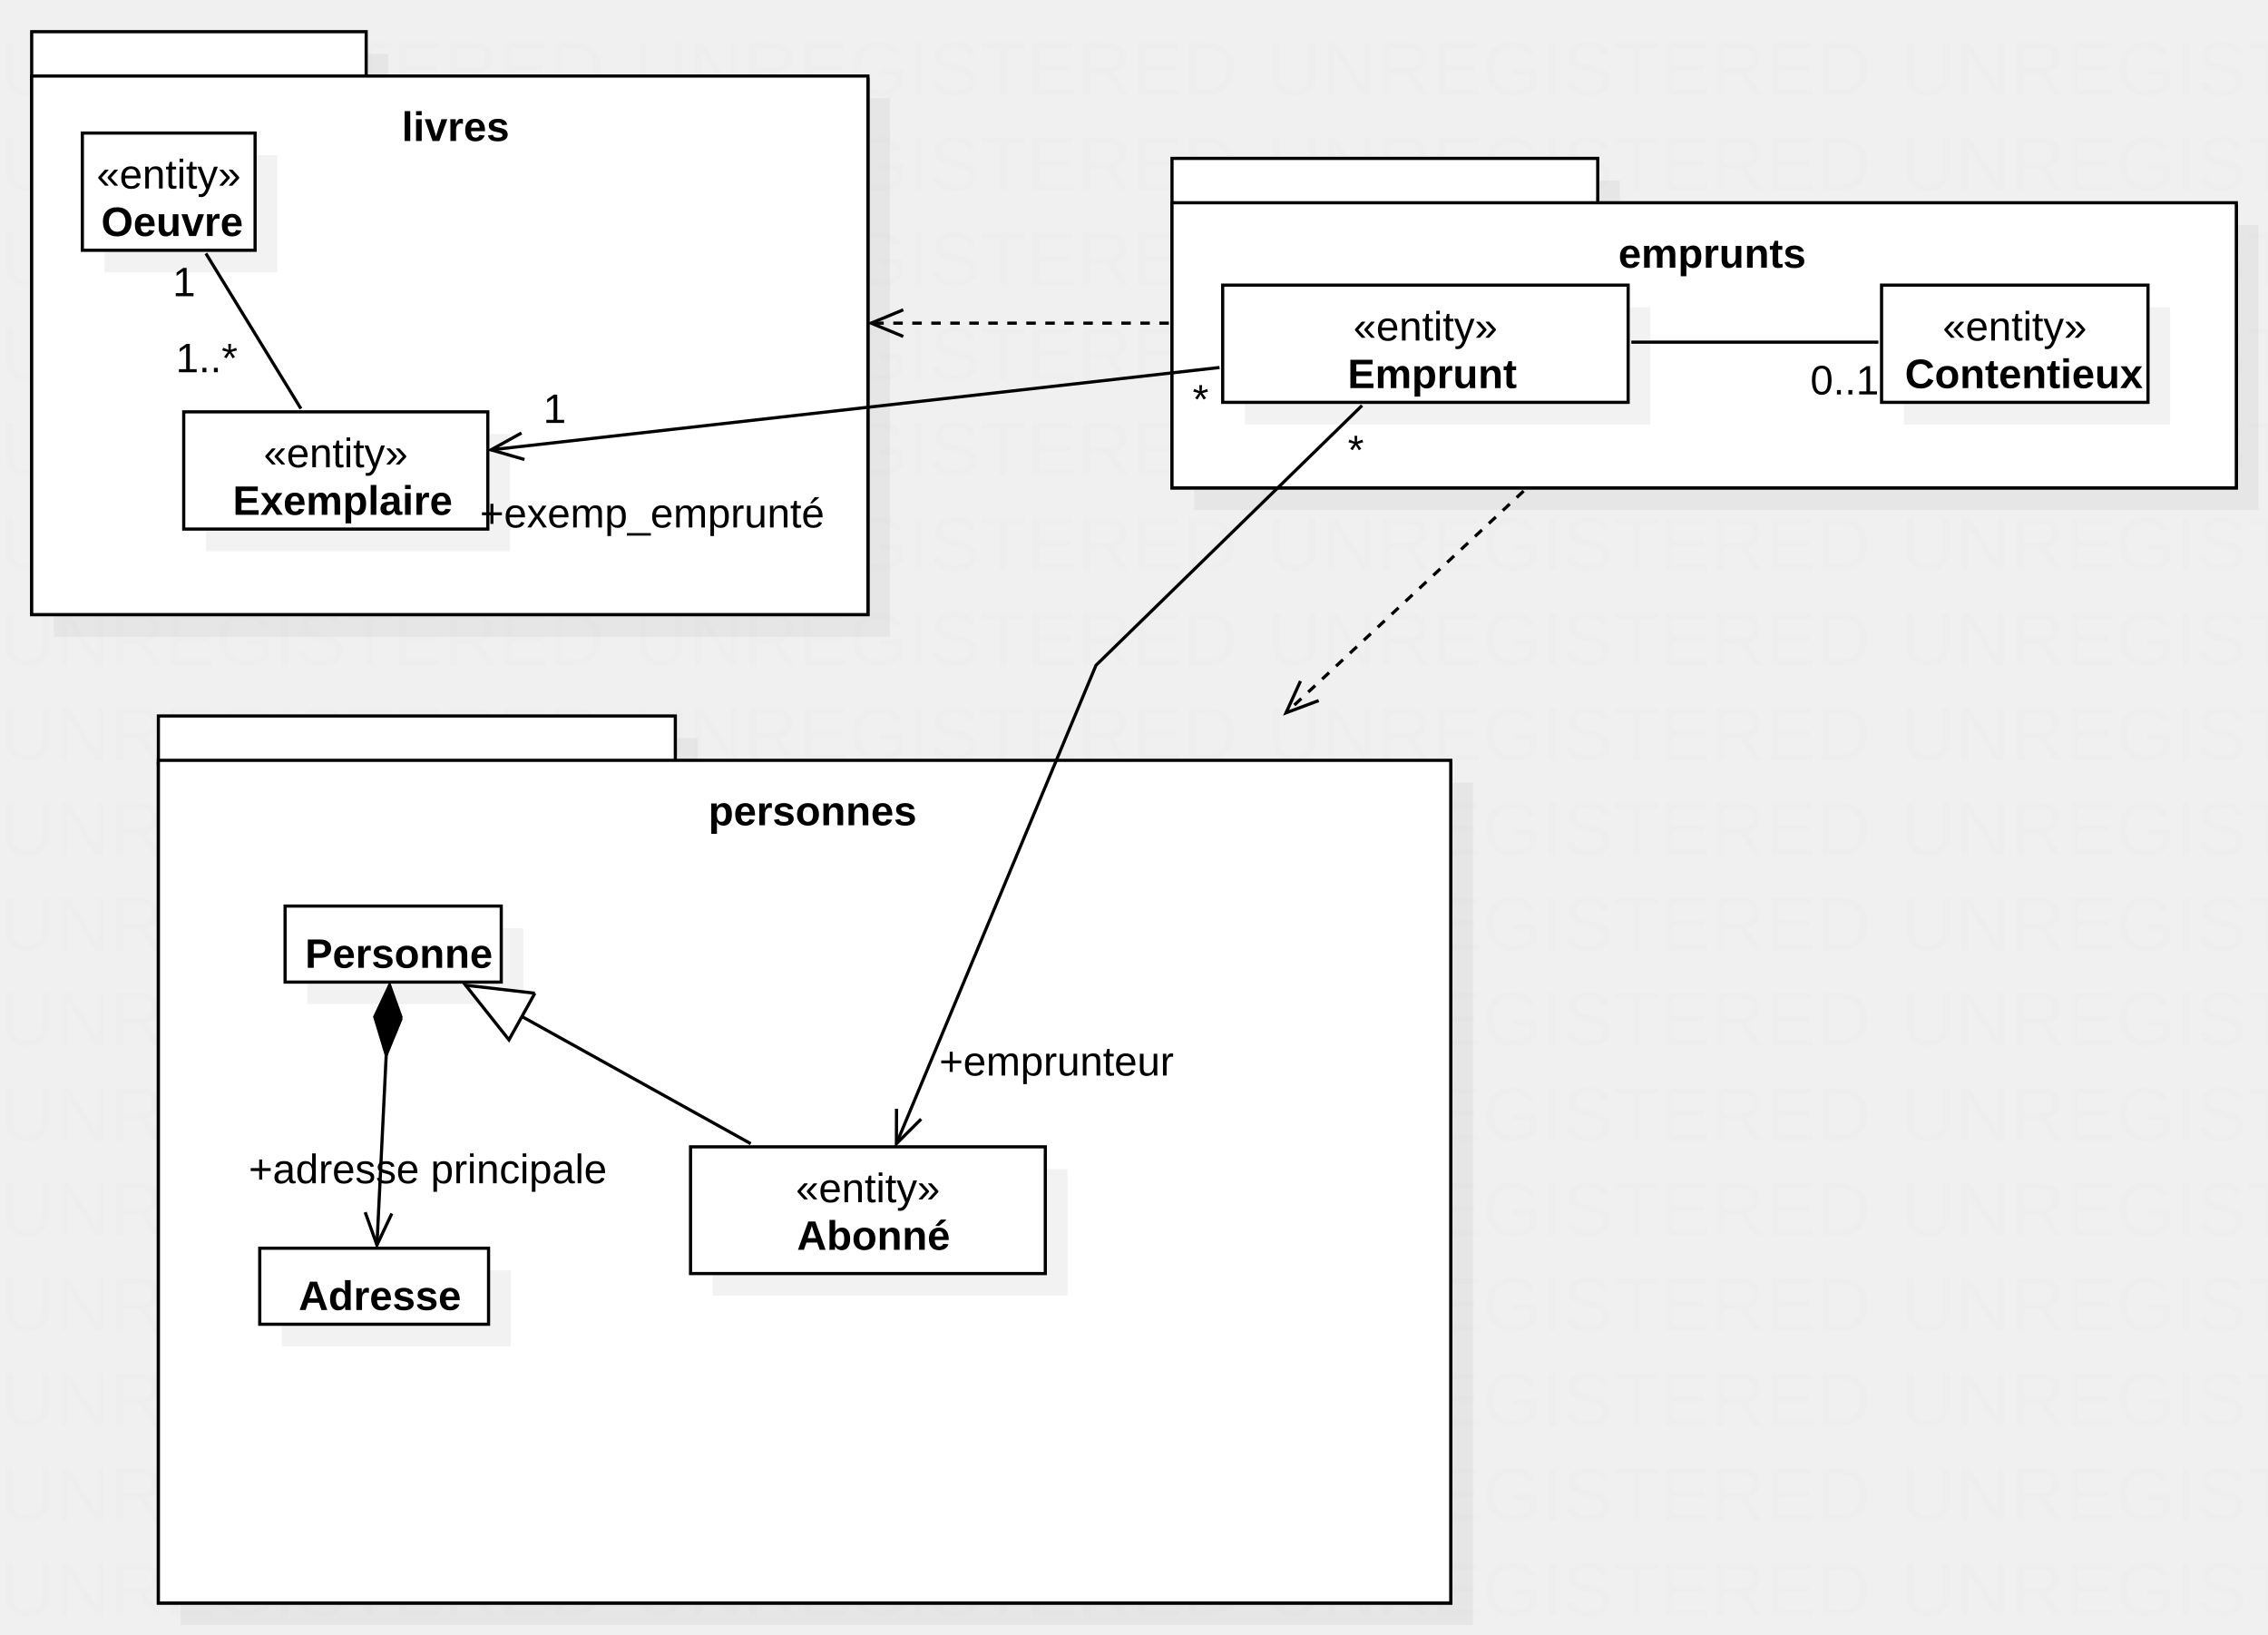
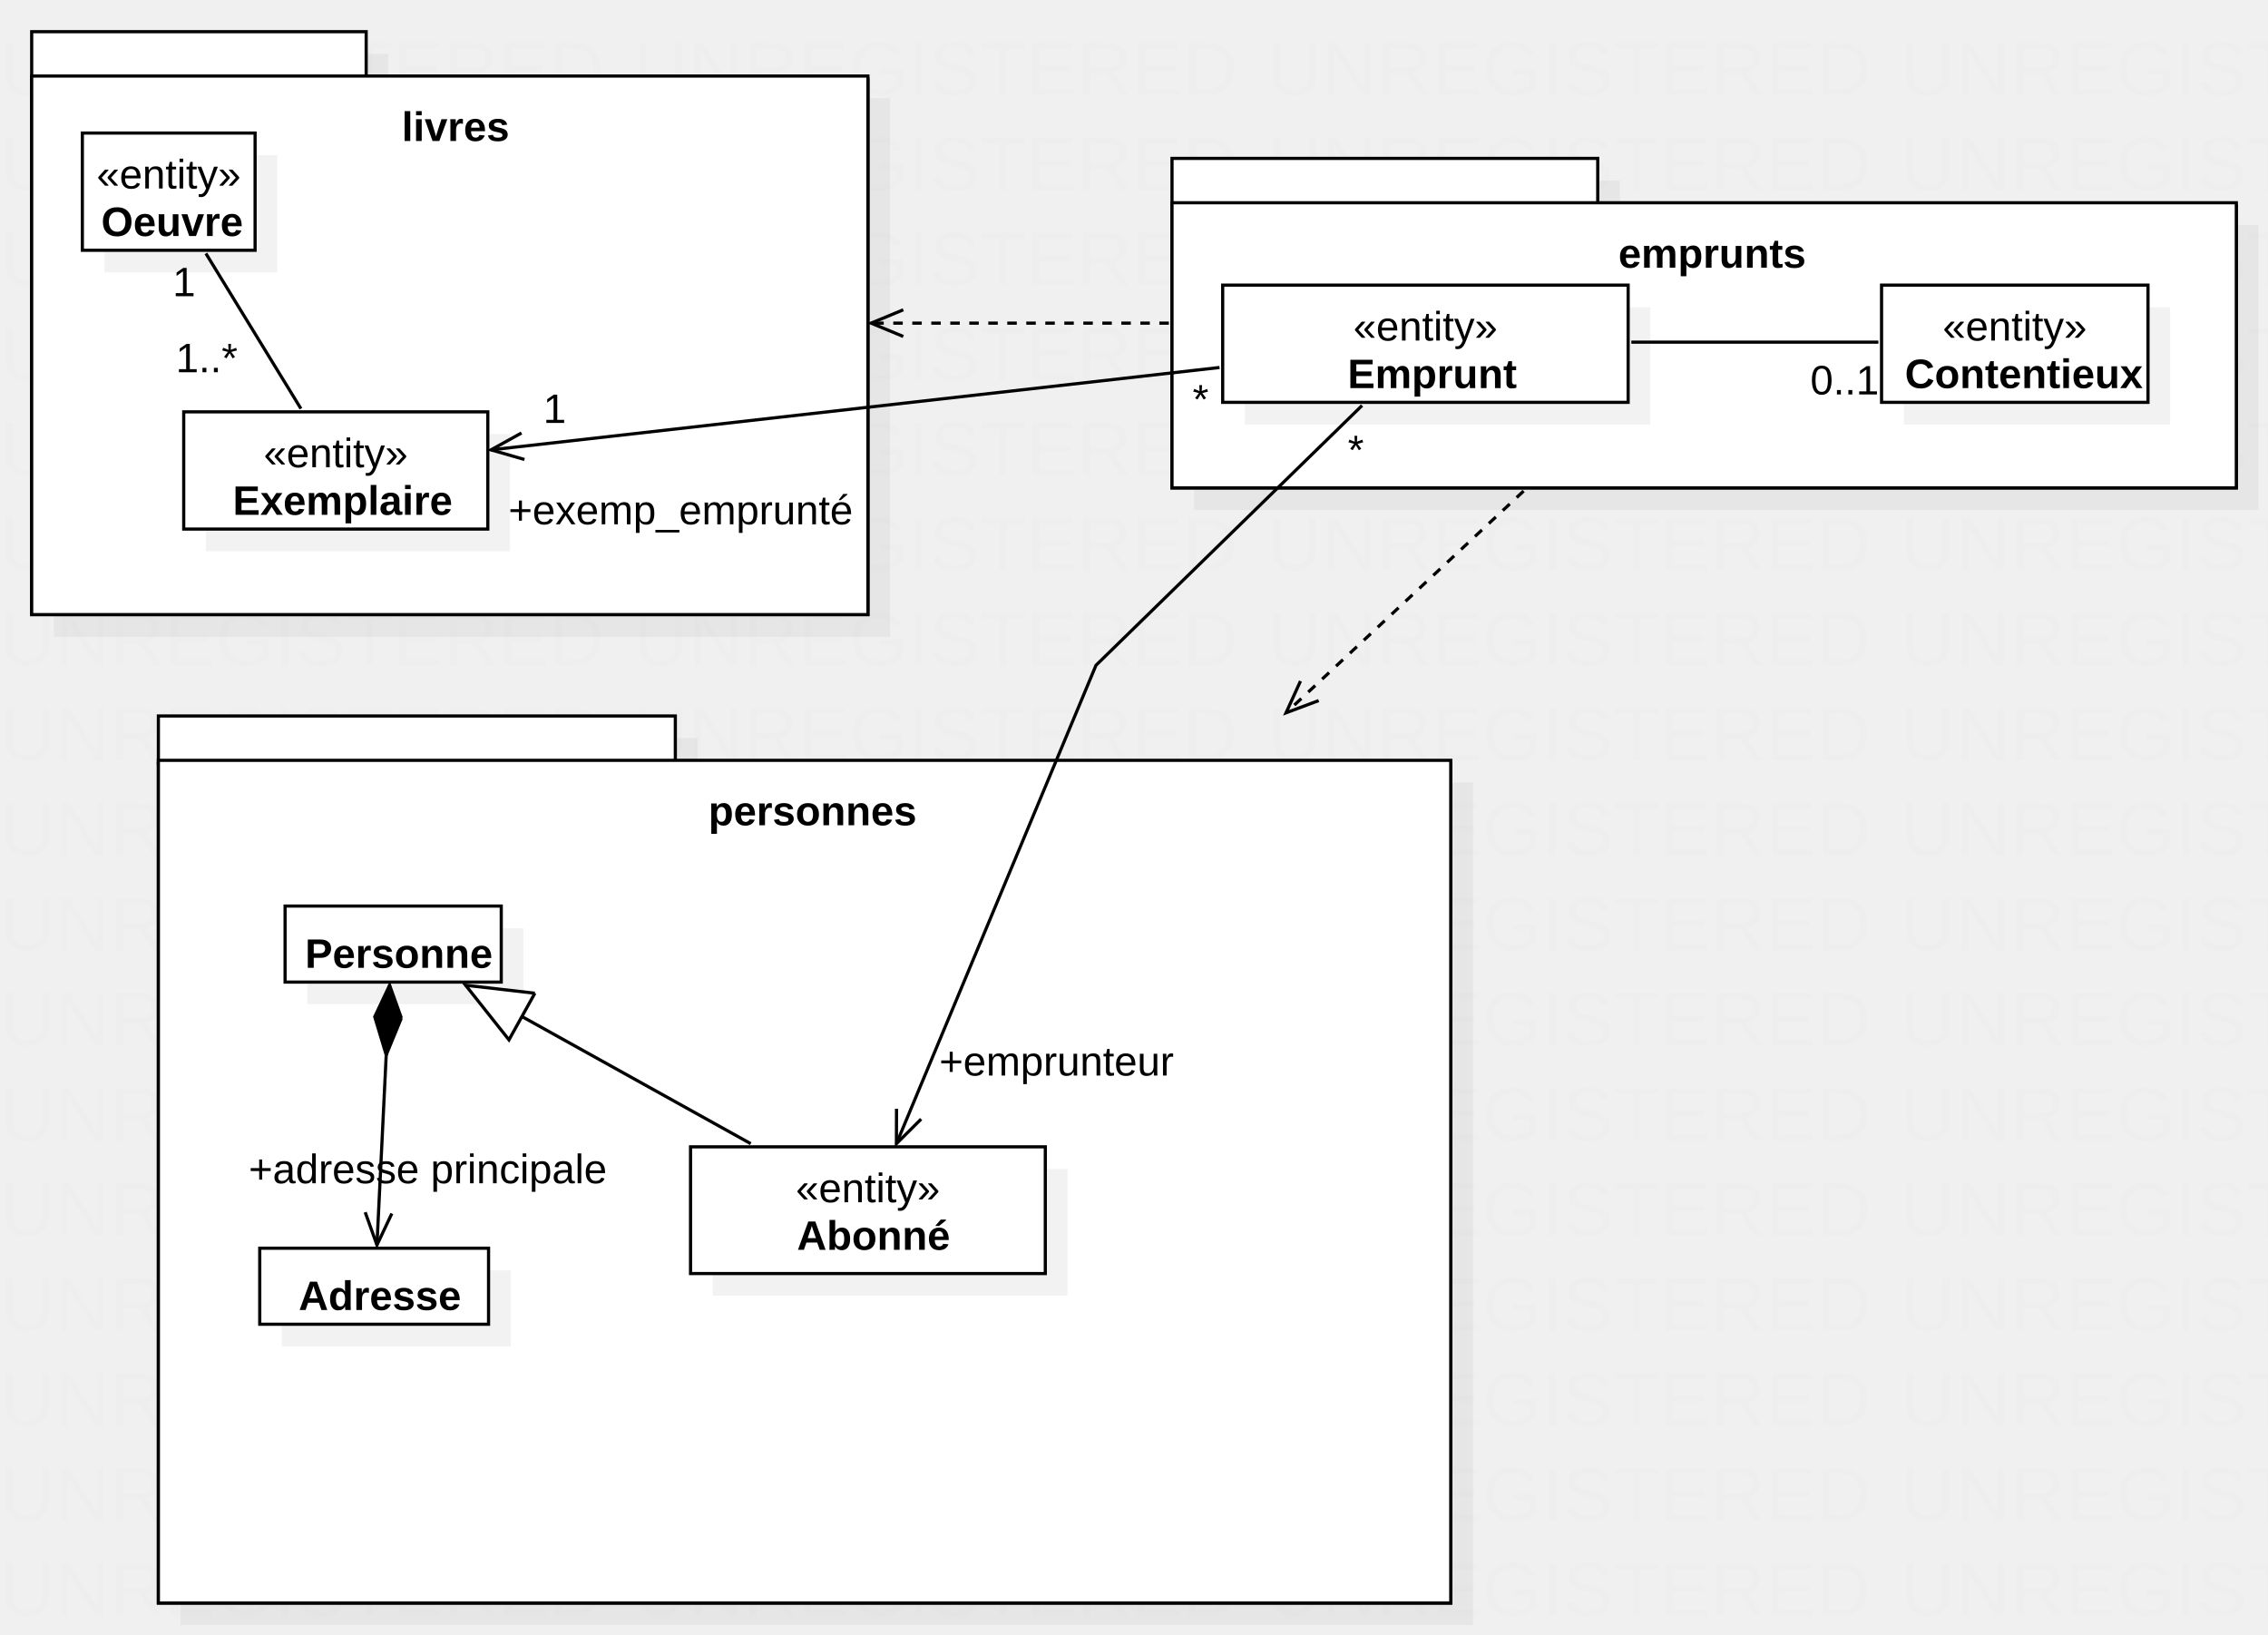
<svg xmlns="http://www.w3.org/2000/svg" version="1.1" width="716" height="516">
  <defs />
  <g>
    <text fill="#eeeeee" stroke="none" font-family="Arial" font-size="24px" font-style="normal" font-weight="normal" text-decoration="none" x="0" y="0">UNREGISTERED</text>
    <text fill="#eeeeee" stroke="none" font-family="Arial" font-size="24px" font-style="normal" font-weight="normal" text-decoration="none" x="0" y="30">UNREGISTERED</text>
    <text fill="#eeeeee" stroke="none" font-family="Arial" font-size="24px" font-style="normal" font-weight="normal" text-decoration="none" x="0" y="60">UNREGISTERED</text>
    <text fill="#eeeeee" stroke="none" font-family="Arial" font-size="24px" font-style="normal" font-weight="normal" text-decoration="none" x="0" y="90">UNREGISTERED</text>
    <text fill="#eeeeee" stroke="none" font-family="Arial" font-size="24px" font-style="normal" font-weight="normal" text-decoration="none" x="0" y="120">UNREGISTERED</text>
    <text fill="#eeeeee" stroke="none" font-family="Arial" font-size="24px" font-style="normal" font-weight="normal" text-decoration="none" x="0" y="150">UNREGISTERED</text>
    <text fill="#eeeeee" stroke="none" font-family="Arial" font-size="24px" font-style="normal" font-weight="normal" text-decoration="none" x="0" y="180">UNREGISTERED</text>
    <text fill="#eeeeee" stroke="none" font-family="Arial" font-size="24px" font-style="normal" font-weight="normal" text-decoration="none" x="0" y="210">UNREGISTERED</text>
    <text fill="#eeeeee" stroke="none" font-family="Arial" font-size="24px" font-style="normal" font-weight="normal" text-decoration="none" x="0" y="240">UNREGISTERED</text>
    <text fill="#eeeeee" stroke="none" font-family="Arial" font-size="24px" font-style="normal" font-weight="normal" text-decoration="none" x="0" y="270">UNREGISTERED</text>
    <text fill="#eeeeee" stroke="none" font-family="Arial" font-size="24px" font-style="normal" font-weight="normal" text-decoration="none" x="0" y="300">UNREGISTERED</text>
    <text fill="#eeeeee" stroke="none" font-family="Arial" font-size="24px" font-style="normal" font-weight="normal" text-decoration="none" x="0" y="330">UNREGISTERED</text>
    <text fill="#eeeeee" stroke="none" font-family="Arial" font-size="24px" font-style="normal" font-weight="normal" text-decoration="none" x="0" y="360">UNREGISTERED</text>
    <text fill="#eeeeee" stroke="none" font-family="Arial" font-size="24px" font-style="normal" font-weight="normal" text-decoration="none" x="0" y="390">UNREGISTERED</text>
    <text fill="#eeeeee" stroke="none" font-family="Arial" font-size="24px" font-style="normal" font-weight="normal" text-decoration="none" x="0" y="420">UNREGISTERED</text>
    <text fill="#eeeeee" stroke="none" font-family="Arial" font-size="24px" font-style="normal" font-weight="normal" text-decoration="none" x="0" y="450">UNREGISTERED</text>
    <text fill="#eeeeee" stroke="none" font-family="Arial" font-size="24px" font-style="normal" font-weight="normal" text-decoration="none" x="0" y="480">UNREGISTERED</text>
    <text fill="#eeeeee" stroke="none" font-family="Arial" font-size="24px" font-style="normal" font-weight="normal" text-decoration="none" x="0" y="510">UNREGISTERED</text>
    <text fill="#eeeeee" stroke="none" font-family="Arial" font-size="24px" font-style="normal" font-weight="normal" text-decoration="none" x="200" y="0">UNREGISTERED</text>
    <text fill="#eeeeee" stroke="none" font-family="Arial" font-size="24px" font-style="normal" font-weight="normal" text-decoration="none" x="200" y="30">UNREGISTERED</text>
    <text fill="#eeeeee" stroke="none" font-family="Arial" font-size="24px" font-style="normal" font-weight="normal" text-decoration="none" x="200" y="60">UNREGISTERED</text>
    <text fill="#eeeeee" stroke="none" font-family="Arial" font-size="24px" font-style="normal" font-weight="normal" text-decoration="none" x="200" y="90">UNREGISTERED</text>
    <text fill="#eeeeee" stroke="none" font-family="Arial" font-size="24px" font-style="normal" font-weight="normal" text-decoration="none" x="200" y="120">UNREGISTERED</text>
    <text fill="#eeeeee" stroke="none" font-family="Arial" font-size="24px" font-style="normal" font-weight="normal" text-decoration="none" x="200" y="150">UNREGISTERED</text>
    <text fill="#eeeeee" stroke="none" font-family="Arial" font-size="24px" font-style="normal" font-weight="normal" text-decoration="none" x="200" y="180">UNREGISTERED</text>
    <text fill="#eeeeee" stroke="none" font-family="Arial" font-size="24px" font-style="normal" font-weight="normal" text-decoration="none" x="200" y="210">UNREGISTERED</text>
    <text fill="#eeeeee" stroke="none" font-family="Arial" font-size="24px" font-style="normal" font-weight="normal" text-decoration="none" x="200" y="240">UNREGISTERED</text>
    <text fill="#eeeeee" stroke="none" font-family="Arial" font-size="24px" font-style="normal" font-weight="normal" text-decoration="none" x="200" y="270">UNREGISTERED</text>
    <text fill="#eeeeee" stroke="none" font-family="Arial" font-size="24px" font-style="normal" font-weight="normal" text-decoration="none" x="200" y="300">UNREGISTERED</text>
    <text fill="#eeeeee" stroke="none" font-family="Arial" font-size="24px" font-style="normal" font-weight="normal" text-decoration="none" x="200" y="330">UNREGISTERED</text>
    <text fill="#eeeeee" stroke="none" font-family="Arial" font-size="24px" font-style="normal" font-weight="normal" text-decoration="none" x="200" y="360">UNREGISTERED</text>
    <text fill="#eeeeee" stroke="none" font-family="Arial" font-size="24px" font-style="normal" font-weight="normal" text-decoration="none" x="200" y="390">UNREGISTERED</text>
    <text fill="#eeeeee" stroke="none" font-family="Arial" font-size="24px" font-style="normal" font-weight="normal" text-decoration="none" x="200" y="420">UNREGISTERED</text>
    <text fill="#eeeeee" stroke="none" font-family="Arial" font-size="24px" font-style="normal" font-weight="normal" text-decoration="none" x="200" y="450">UNREGISTERED</text>
    <text fill="#eeeeee" stroke="none" font-family="Arial" font-size="24px" font-style="normal" font-weight="normal" text-decoration="none" x="200" y="480">UNREGISTERED</text>
    <text fill="#eeeeee" stroke="none" font-family="Arial" font-size="24px" font-style="normal" font-weight="normal" text-decoration="none" x="200" y="510">UNREGISTERED</text>
    <text fill="#eeeeee" stroke="none" font-family="Arial" font-size="24px" font-style="normal" font-weight="normal" text-decoration="none" x="400" y="0">UNREGISTERED</text>
    <text fill="#eeeeee" stroke="none" font-family="Arial" font-size="24px" font-style="normal" font-weight="normal" text-decoration="none" x="400" y="30">UNREGISTERED</text>
    <text fill="#eeeeee" stroke="none" font-family="Arial" font-size="24px" font-style="normal" font-weight="normal" text-decoration="none" x="400" y="60">UNREGISTERED</text>
    <text fill="#eeeeee" stroke="none" font-family="Arial" font-size="24px" font-style="normal" font-weight="normal" text-decoration="none" x="400" y="90">UNREGISTERED</text>
    <text fill="#eeeeee" stroke="none" font-family="Arial" font-size="24px" font-style="normal" font-weight="normal" text-decoration="none" x="400" y="120">UNREGISTERED</text>
    <text fill="#eeeeee" stroke="none" font-family="Arial" font-size="24px" font-style="normal" font-weight="normal" text-decoration="none" x="400" y="150">UNREGISTERED</text>
    <text fill="#eeeeee" stroke="none" font-family="Arial" font-size="24px" font-style="normal" font-weight="normal" text-decoration="none" x="400" y="180">UNREGISTERED</text>
    <text fill="#eeeeee" stroke="none" font-family="Arial" font-size="24px" font-style="normal" font-weight="normal" text-decoration="none" x="400" y="210">UNREGISTERED</text>
    <text fill="#eeeeee" stroke="none" font-family="Arial" font-size="24px" font-style="normal" font-weight="normal" text-decoration="none" x="400" y="240">UNREGISTERED</text>
    <text fill="#eeeeee" stroke="none" font-family="Arial" font-size="24px" font-style="normal" font-weight="normal" text-decoration="none" x="400" y="270">UNREGISTERED</text>
    <text fill="#eeeeee" stroke="none" font-family="Arial" font-size="24px" font-style="normal" font-weight="normal" text-decoration="none" x="400" y="300">UNREGISTERED</text>
    <text fill="#eeeeee" stroke="none" font-family="Arial" font-size="24px" font-style="normal" font-weight="normal" text-decoration="none" x="400" y="330">UNREGISTERED</text>
    <text fill="#eeeeee" stroke="none" font-family="Arial" font-size="24px" font-style="normal" font-weight="normal" text-decoration="none" x="400" y="360">UNREGISTERED</text>
    <text fill="#eeeeee" stroke="none" font-family="Arial" font-size="24px" font-style="normal" font-weight="normal" text-decoration="none" x="400" y="390">UNREGISTERED</text>
    <text fill="#eeeeee" stroke="none" font-family="Arial" font-size="24px" font-style="normal" font-weight="normal" text-decoration="none" x="400" y="420">UNREGISTERED</text>
    <text fill="#eeeeee" stroke="none" font-family="Arial" font-size="24px" font-style="normal" font-weight="normal" text-decoration="none" x="400" y="450">UNREGISTERED</text>
    <text fill="#eeeeee" stroke="none" font-family="Arial" font-size="24px" font-style="normal" font-weight="normal" text-decoration="none" x="400" y="480">UNREGISTERED</text>
    <text fill="#eeeeee" stroke="none" font-family="Arial" font-size="24px" font-style="normal" font-weight="normal" text-decoration="none" x="400" y="510">UNREGISTERED</text>
    <text fill="#eeeeee" stroke="none" font-family="Arial" font-size="24px" font-style="normal" font-weight="normal" text-decoration="none" x="600" y="0">UNREGISTERED</text>
    <text fill="#eeeeee" stroke="none" font-family="Arial" font-size="24px" font-style="normal" font-weight="normal" text-decoration="none" x="600" y="30">UNREGISTERED</text>
    <text fill="#eeeeee" stroke="none" font-family="Arial" font-size="24px" font-style="normal" font-weight="normal" text-decoration="none" x="600" y="60">UNREGISTERED</text>
    <text fill="#eeeeee" stroke="none" font-family="Arial" font-size="24px" font-style="normal" font-weight="normal" text-decoration="none" x="600" y="90">UNREGISTERED</text>
    <text fill="#eeeeee" stroke="none" font-family="Arial" font-size="24px" font-style="normal" font-weight="normal" text-decoration="none" x="600" y="120">UNREGISTERED</text>
    <text fill="#eeeeee" stroke="none" font-family="Arial" font-size="24px" font-style="normal" font-weight="normal" text-decoration="none" x="600" y="150">UNREGISTERED</text>
    <text fill="#eeeeee" stroke="none" font-family="Arial" font-size="24px" font-style="normal" font-weight="normal" text-decoration="none" x="600" y="180">UNREGISTERED</text>
    <text fill="#eeeeee" stroke="none" font-family="Arial" font-size="24px" font-style="normal" font-weight="normal" text-decoration="none" x="600" y="210">UNREGISTERED</text>
    <text fill="#eeeeee" stroke="none" font-family="Arial" font-size="24px" font-style="normal" font-weight="normal" text-decoration="none" x="600" y="240">UNREGISTERED</text>
    <text fill="#eeeeee" stroke="none" font-family="Arial" font-size="24px" font-style="normal" font-weight="normal" text-decoration="none" x="600" y="270">UNREGISTERED</text>
    <text fill="#eeeeee" stroke="none" font-family="Arial" font-size="24px" font-style="normal" font-weight="normal" text-decoration="none" x="600" y="300">UNREGISTERED</text>
    <text fill="#eeeeee" stroke="none" font-family="Arial" font-size="24px" font-style="normal" font-weight="normal" text-decoration="none" x="600" y="330">UNREGISTERED</text>
    <text fill="#eeeeee" stroke="none" font-family="Arial" font-size="24px" font-style="normal" font-weight="normal" text-decoration="none" x="600" y="360">UNREGISTERED</text>
    <text fill="#eeeeee" stroke="none" font-family="Arial" font-size="24px" font-style="normal" font-weight="normal" text-decoration="none" x="600" y="390">UNREGISTERED</text>
    <text fill="#eeeeee" stroke="none" font-family="Arial" font-size="24px" font-style="normal" font-weight="normal" text-decoration="none" x="600" y="420">UNREGISTERED</text>
    <text fill="#eeeeee" stroke="none" font-family="Arial" font-size="24px" font-style="normal" font-weight="normal" text-decoration="none" x="600" y="450">UNREGISTERED</text>
    <text fill="#eeeeee" stroke="none" font-family="Arial" font-size="24px" font-style="normal" font-weight="normal" text-decoration="none" x="600" y="480">UNREGISTERED</text>
    <text fill="#eeeeee" stroke="none" font-family="Arial" font-size="24px" font-style="normal" font-weight="normal" text-decoration="none" x="600" y="510">UNREGISTERED</text>
    <g transform="translate(-70,-38) scale(1,1)">
      <rect fill="#C0C0C0" stroke="none" x="87" y="55" width="105.6" height="15" opacity="0.2" />
    </g>
    <g transform="translate(-70,-38) scale(1,1)">
      <rect fill="#C0C0C0" stroke="none" x="87" y="69" width="264" height="170" opacity="0.2" />
    </g>
    <g transform="translate(-70,-38) scale(1,1)">
      <rect fill="#ffffff" stroke="none" x="80" y="63" width="264" height="169" />
    </g>
    <g transform="translate(-70,-38) scale(1,1)">
      <path fill="none" stroke="#000000" d="M 80 63 L 344 63 L 344 232 L 80 232 L 80 63 Z Z" stroke-miterlimit="10" />
    </g>
    <g transform="translate(-70,-38) scale(1,1)">
      <rect fill="#ffffff" stroke="none" x="80" y="48" width="105.6" height="15" />
    </g>
    <g transform="translate(-70,-38) scale(1,1)">
      <path fill="none" stroke="#000000" d="M 80 48 L 185.6 48 L 185.6 63 L 80 63 L 80 48 Z Z" stroke-miterlimit="10" />
    </g>
    <g transform="translate(-70,-38) scale(1,1)">
      <rect fill="#ffffff" stroke="none" x="80" y="62" width="264" height="170" />
    </g>
    <g transform="translate(-70,-38) scale(1,1)">
      <path fill="none" stroke="#000000" d="M 80 62 L 344 62 L 344 232 L 80 232 L 80 62 Z Z" stroke-miterlimit="10" />
    </g>
    <g transform="translate(-70,-38) scale(1,1)">
      <g>
        <path fill="none" stroke="none" />
        <text fill="#000000" stroke="none" font-family="Arial" font-size="13px" font-style="normal" font-weight="bold" text-decoration="none" x="196.832" y="82.5">livres</text>
      </g>
    </g>
    <g transform="translate(-70,-38) scale(1,1)">
      <rect fill="#C0C0C0" stroke="none" x="127" y="271" width="163.2" height="15" opacity="0.2" />
    </g>
    <g transform="translate(-70,-38) scale(1,1)">
      <rect fill="#C0C0C0" stroke="none" x="127" y="285" width="408" height="266" opacity="0.2" />
    </g>
    <g transform="translate(-70,-38) scale(1,1)">
      <rect fill="#ffffff" stroke="none" x="120" y="279" width="408" height="265" />
    </g>
    <g transform="translate(-70,-38) scale(1,1)">
      <path fill="none" stroke="#000000" d="M 120 279 L 528 279 L 528 544 L 120 544 L 120 279 Z Z" stroke-miterlimit="10" />
    </g>
    <g transform="translate(-70,-38) scale(1,1)">
      <rect fill="#ffffff" stroke="none" x="120" y="264" width="163.2" height="15" />
    </g>
    <g transform="translate(-70,-38) scale(1,1)">
      <path fill="none" stroke="#000000" d="M 120 264 L 283.2 264 L 283.2 279 L 120 279 L 120 264 Z Z" stroke-miterlimit="10" />
    </g>
    <g transform="translate(-70,-38) scale(1,1)">
      <rect fill="#ffffff" stroke="none" x="120" y="278" width="408" height="266" />
    </g>
    <g transform="translate(-70,-38) scale(1,1)">
      <path fill="none" stroke="#000000" d="M 120 278 L 528 278 L 528 544 L 120 544 L 120 278 Z Z" stroke-miterlimit="10" />
    </g>
    <g transform="translate(-70,-38) scale(1,1)">
      <g>
        <path fill="none" stroke="none" />
        <text fill="#000000" stroke="none" font-family="Arial" font-size="13px" font-style="normal" font-weight="bold" text-decoration="none" x="293.646" y="298.5">personnes</text>
      </g>
    </g>
    <g transform="translate(-70,-38) scale(1,1)">
      <rect fill="#C0C0C0" stroke="none" x="447" y="95" width="134.4" height="15" opacity="0.2" />
    </g>
    <g transform="translate(-70,-38) scale(1,1)">
      <rect fill="#C0C0C0" stroke="none" x="447" y="109" width="336" height="90" opacity="0.2" />
    </g>
    <g transform="translate(-70,-38) scale(1,1)">
      <rect fill="#ffffff" stroke="none" x="440" y="103" width="336" height="89" />
    </g>
    <g transform="translate(-70,-38) scale(1,1)">
      <path fill="none" stroke="#000000" d="M 440 103 L 776 103 L 776 192 L 440 192 L 440 103 Z Z" stroke-miterlimit="10" />
    </g>
    <g transform="translate(-70,-38) scale(1,1)">
      <rect fill="#ffffff" stroke="none" x="440" y="88" width="134.4" height="15" />
    </g>
    <g transform="translate(-70,-38) scale(1,1)">
      <path fill="none" stroke="#000000" d="M 440 88 L 574.4 88 L 574.4 103 L 440 103 L 440 88 Z Z" stroke-miterlimit="10" />
    </g>
    <g transform="translate(-70,-38) scale(1,1)">
      <rect fill="#ffffff" stroke="none" x="440" y="102" width="336" height="90" />
    </g>
    <g transform="translate(-70,-38) scale(1,1)">
      <path fill="none" stroke="#000000" d="M 440 102 L 776 102 L 776 192 L 440 192 L 440 102 Z Z" stroke-miterlimit="10" />
    </g>
    <g transform="translate(-70,-38) scale(1,1)">
      <g>
        <path fill="none" stroke="none" />
        <text fill="#000000" stroke="none" font-family="Arial" font-size="13px" font-style="normal" font-weight="bold" text-decoration="none" x="580.905" y="122.5">emprunts</text>
      </g>
    </g>
    <g transform="translate(-70,-38) scale(1,1)">
      <path fill="none" stroke="#000000" d="M 439 140 L 345 140" stroke-miterlimit="10" stroke-dasharray="3" />
    </g>
    <g transform="translate(-70,-38) scale(1,1)">
      <path fill="none" stroke="#000000" d="M 355.163 135.79 L 345 140 L 355.163 144.21" stroke-miterlimit="10" />
    </g>
    <g transform="translate(-70,-38) scale(1,1)">
      <path fill="none" stroke="#000000" d="M 551 193 L 476 263" stroke-miterlimit="10" stroke-dasharray="3" />
    </g>
    <g transform="translate(-70,-38) scale(1,1)">
      <path fill="none" stroke="#000000" d="M 480.557 252.988 L 476 263 L 486.302 259.143" stroke-miterlimit="10" />
    </g>
    <g transform="translate(-70,-38) scale(1,1)">
      <rect fill="#C0C0C0" stroke="none" x="135" y="175" width="96" height="37" opacity="0.2" />
    </g>
    <g transform="translate(-70,-38) scale(1,1)">
      <rect fill="#ffffff" stroke="none" x="128" y="168" width="96" height="37" />
    </g>
    <g transform="translate(-70,-38) scale(1,1)">
      <path fill="none" stroke="#000000" d="M 128 168 L 224 168 L 224 205 L 128 205 L 128 168 Z Z" stroke-miterlimit="10" />
    </g>
    <g transform="translate(-70,-38) scale(1,1)">
      <g>
        <path fill="none" stroke="none" />
        <text fill="#000000" stroke="none" font-family="Arial" font-size="13px" font-style="normal" font-weight="normal" text-decoration="none" x="153.234" y="185.5">«entity»</text>
      </g>
    </g>
    <g transform="translate(-70,-38) scale(1,1)">
      <g>
        <path fill="none" stroke="none" />
        <text fill="#000000" stroke="none" font-family="Arial" font-size="13px" font-style="normal" font-weight="bold" text-decoration="none" x="143.487" y="200.5">Exemplaire</text>
      </g>
    </g>
    <g transform="translate(-70,-38) scale(1,1)">
      <rect fill="#C0C0C0" stroke="none" x="295" y="407" width="112" height="40" opacity="0.2" />
    </g>
    <g transform="translate(-70,-38) scale(1,1)">
      <rect fill="#ffffff" stroke="none" x="288" y="400" width="112" height="40" />
    </g>
    <g transform="translate(-70,-38) scale(1,1)">
      <path fill="none" stroke="#000000" d="M 288 400 L 400 400 L 400 440 L 288 440 L 288 400 Z Z" stroke-miterlimit="10" />
    </g>
    <g transform="translate(-70,-38) scale(1,1)">
      <g>
        <path fill="none" stroke="none" />
        <text fill="#000000" stroke="none" font-family="Arial" font-size="13px" font-style="normal" font-weight="normal" text-decoration="none" x="321.234" y="417.5">«entity»</text>
      </g>
    </g>
    <g transform="translate(-70,-38) scale(1,1)">
      <g>
        <path fill="none" stroke="none" />
        <text fill="#000000" stroke="none" font-family="Arial" font-size="13px" font-style="normal" font-weight="bold" text-decoration="none" x="321.59" y="432.5">Abonné</text>
      </g>
    </g>
    <g transform="translate(-70,-38) scale(1,1)">
      <rect fill="#C0C0C0" stroke="none" x="167" y="331" width="68.243" height="24" opacity="0.2" />
    </g>
    <g transform="translate(-70,-38) scale(1,1)">
      <rect fill="#ffffff" stroke="none" x="160" y="324" width="68.243" height="24" />
    </g>
    <g transform="translate(-70,-38) scale(1,1)">
      <path fill="none" stroke="#000000" d="M 160 324 L 228.243 324 L 228.243 348 L 160 348 L 160 324 Z Z" stroke-miterlimit="10" />
    </g>
    <g transform="translate(-70,-38) scale(1,1)">
      <g>
        <path fill="none" stroke="none" />
        <text fill="#000000" stroke="none" font-family="Arial" font-size="13px" font-style="normal" font-weight="bold" text-decoration="none" x="166.296" y="343.5">Personne</text>
      </g>
    </g>
    <g transform="translate(-70,-38) scale(1,1)">
      <path fill="none" stroke="#000000" d="M 307 399 L 217 349" stroke-miterlimit="10" />
    </g>
    <g transform="translate(-70,-38) scale(1,1)">
      <path fill="#FFFFFF" stroke="none" d="M 238.856 351.511 L 217 349 L 230.679 366.23" />
    </g>
    <g transform="translate(-70,-38) scale(1,1)">
      <path fill="none" stroke="#000000" d="M 238.856 351.511 L 217 349 L 230.679 366.23 L 238.856 351.511" stroke-miterlimit="10" />
    </g>
    <g transform="translate(-70,-38) scale(1,1)">
      <rect fill="#C0C0C0" stroke="none" x="103" y="87" width="54.532" height="37" opacity="0.2" />
    </g>
    <g transform="translate(-70,-38) scale(1,1)">
      <rect fill="#ffffff" stroke="none" x="96" y="80" width="54.532" height="37" />
    </g>
    <g transform="translate(-70,-38) scale(1,1)">
      <path fill="none" stroke="#000000" d="M 96 80 L 150.532 80 L 150.532 117 L 96 117 L 96 80 Z Z" stroke-miterlimit="10" />
    </g>
    <g transform="translate(-70,-38) scale(1,1)">
      <g>
        <path fill="none" stroke="none" />
        <text fill="#000000" stroke="none" font-family="Arial" font-size="13px" font-style="normal" font-weight="normal" text-decoration="none" x="100.5" y="97.5">«entity»</text>
      </g>
    </g>
    <g transform="translate(-70,-38) scale(1,1)">
      <g>
        <path fill="none" stroke="none" />
        <text fill="#000000" stroke="none" font-family="Arial" font-size="13px" font-style="normal" font-weight="bold" text-decoration="none" x="101.95" y="112.5">Oeuvre</text>
      </g>
    </g>
    <g transform="translate(-70,-38) scale(1,1)">
      <rect fill="#C0C0C0" stroke="none" x="463" y="135" width="128" height="37" opacity="0.2" />
    </g>
    <g transform="translate(-70,-38) scale(1,1)">
      <rect fill="#ffffff" stroke="none" x="456" y="128" width="128" height="37" />
    </g>
    <g transform="translate(-70,-38) scale(1,1)">
      <path fill="none" stroke="#000000" d="M 456 128 L 584 128 L 584 165 L 456 165 L 456 128 Z Z" stroke-miterlimit="10" />
    </g>
    <g transform="translate(-70,-38) scale(1,1)">
      <g>
        <path fill="none" stroke="none" />
        <text fill="#000000" stroke="none" font-family="Arial" font-size="13px" font-style="normal" font-weight="normal" text-decoration="none" x="497.234" y="145.5">«entity»</text>
      </g>
    </g>
    <g transform="translate(-70,-38) scale(1,1)">
      <g>
        <path fill="none" stroke="none" />
        <text fill="#000000" stroke="none" font-family="Arial" font-size="13px" font-style="normal" font-weight="bold" text-decoration="none" x="495.435" y="160.5">Emprunt</text>
      </g>
    </g>
    <g transform="translate(-70,-38) scale(1,1)">
      <rect fill="#C0C0C0" stroke="none" x="671" y="135" width="84.112" height="37" opacity="0.2" />
    </g>
    <g transform="translate(-70,-38) scale(1,1)">
      <rect fill="#ffffff" stroke="none" x="664" y="128" width="84.112" height="37" />
    </g>
    <g transform="translate(-70,-38) scale(1,1)">
      <path fill="none" stroke="#000000" d="M 664 128 L 748.112 128 L 748.112 165 L 664 165 L 664 128 Z Z" stroke-miterlimit="10" />
    </g>
    <g transform="translate(-70,-38) scale(1,1)">
      <g>
        <path fill="none" stroke="none" />
        <text fill="#000000" stroke="none" font-family="Arial" font-size="13px" font-style="normal" font-weight="normal" text-decoration="none" x="683.29" y="145.5">«entity»</text>
      </g>
    </g>
    <g transform="translate(-70,-38) scale(1,1)">
      <g>
        <path fill="none" stroke="none" />
        <text fill="#000000" stroke="none" font-family="Arial" font-size="13px" font-style="normal" font-weight="bold" text-decoration="none" x="671.366" y="160.5">Contentieux</text>
      </g>
    </g>
    <g transform="translate(-70,-38) scale(1,1)">
      <path fill="none" stroke="#000000" d="M 455 154 L 225 180" stroke-miterlimit="10" />
    </g>
    <g transform="translate(-70,-38) scale(1,1)">
      <path fill="none" stroke="#000000" d="M 234.626 174.676 L 225 180 L 235.571 183.041" stroke-miterlimit="10" />
    </g>
    <g transform="translate(-70,-38) scale(1,1)">
      <g>
        <path fill="none" stroke="none" />
        <text fill="#000000" stroke="none" font-family="Arial" font-size="13px" font-style="normal" font-weight="normal" text-decoration="none" x="446.5" y="168.5">*</text>
      </g>
    </g>
    <g transform="translate(-70,-38) scale(1,1)">
      <g>
        <path fill="none" stroke="none" />
-         <text fill="#000000" stroke="none" font-family="Arial" font-size="13px" font-style="normal" font-weight="normal" text-decoration="none" x="221.5" y="204.5">+exemp_emprunté</text>
+         <text fill="#000000" stroke="none" font-family="Arial" font-size="13px" font-style="normal" font-weight="normal" text-decoration="none" x="230.5" y="203.5">+exemp_emprunté</text>
      </g>
    </g>
    <g transform="translate(-70,-38) scale(1,1)">
      <g>
        <path fill="none" stroke="none" />
        <text fill="#000000" stroke="none" font-family="Arial" font-size="13px" font-style="normal" font-weight="normal" text-decoration="none" x="241.5" y="171.5">1</text>
      </g>
    </g>
    <g transform="translate(-70,-38) scale(1,1)">
      <path fill="none" stroke="#000000" d="M 500 166 L 416 248 L 353 399" stroke-miterlimit="10" />
    </g>
    <g transform="translate(-70,-38) scale(1,1)">
      <path fill="none" stroke="#000000" d="M 353.028 388 L 353 399 L 360.798 391.242" stroke-miterlimit="10" />
    </g>
    <g transform="translate(-70,-38) scale(1,1)">
      <g>
        <path fill="none" stroke="none" />
        <text fill="#000000" stroke="none" font-family="Arial" font-size="13px" font-style="normal" font-weight="normal" text-decoration="none" x="495.5" y="184.5">*</text>
      </g>
    </g>
    <g transform="translate(-70,-38) scale(1,1)">
      <g>
        <path fill="none" stroke="none" />
        <text fill="#000000" stroke="none" font-family="Arial" font-size="13px" font-style="normal" font-weight="normal" text-decoration="none" x="366.5" y="377.5">+emprunteur</text>
      </g>
    </g>
    <g transform="translate(-70,-38) scale(1,1)">
      <path fill="none" stroke="#000000" d="M 135 118 L 165 167" stroke-miterlimit="10" />
    </g>
    <g transform="translate(-70,-38) scale(1,1)">
      <g>
        <path fill="none" stroke="none" />
        <text fill="#000000" stroke="none" font-family="Arial" font-size="13px" font-style="normal" font-weight="normal" text-decoration="none" x="124.5" y="131.5">1</text>
      </g>
    </g>
    <g transform="translate(-70,-38) scale(1,1)">
      <g>
        <path fill="none" stroke="none" />
        <text fill="#000000" stroke="none" font-family="Arial" font-size="13px" font-style="normal" font-weight="normal" text-decoration="none" x="125.5" y="155.5">1..*</text>
      </g>
    </g>
    <g transform="translate(-70,-38) scale(1,1)">
      <path fill="none" stroke="#000000" d="M 193 349 L 189 431" stroke-miterlimit="10" />
    </g>
    <g transform="translate(-70,-38) scale(1,1)">
      <path fill="none" stroke="#000000" d="M 185.291 420.644 L 189 431 L 193.7 421.054" stroke-miterlimit="10" />
    </g>
    <g transform="translate(-70,-38) scale(1,1)">
      <path fill="#000000" stroke="none" d="M 196.709 359.356 L 193 349 L 188.3 358.946 L 191.928 370.974" />
    </g>
    <g transform="translate(-70,-38) scale(1,1)">
      <path fill="none" stroke="#000000" d="M 196.709 359.356 L 193 349 L 188.3 358.946 L 191.928 370.974 L 196.709 359.356" stroke-miterlimit="10" />
    </g>
    <g transform="translate(-70,-38) scale(1,1)">
      <g>
        <path fill="none" stroke="none" />
        <text fill="#000000" stroke="none" font-family="Arial" font-size="13px" font-style="normal" font-weight="normal" text-decoration="none" x="148.5" y="411.5">+adresse principale</text>
      </g>
    </g>
    <g transform="translate(-70,-38) scale(1,1)">
      <rect fill="#C0C0C0" stroke="none" x="159" y="439" width="72.235" height="24" opacity="0.2" />
    </g>
    <g transform="translate(-70,-38) scale(1,1)">
      <rect fill="#ffffff" stroke="none" x="152" y="432" width="72.235" height="24" />
    </g>
    <g transform="translate(-70,-38) scale(1,1)">
      <path fill="none" stroke="#000000" d="M 152 432 L 224.235 432 L 224.235 456 L 152 456 L 152 432 Z Z" stroke-miterlimit="10" />
    </g>
    <g transform="translate(-70,-38) scale(1,1)">
      <g>
        <path fill="none" stroke="none" />
        <text fill="#000000" stroke="none" font-family="Arial" font-size="13px" font-style="normal" font-weight="bold" text-decoration="none" x="164.273" y="451.5">Adresse</text>
      </g>
    </g>
    <g transform="translate(-70,-38) scale(1,1)">
      <path fill="none" stroke="#000000" d="M 585 146 L 663 146" stroke-miterlimit="10" />
    </g>
    <g transform="translate(-70,-38) scale(1,1)">
      <g>
        <path fill="none" stroke="none" />
        <text fill="#000000" stroke="none" font-family="Arial" font-size="13px" font-style="normal" font-weight="normal" text-decoration="none" x="641.5" y="162.5">0..1</text>
      </g>
    </g>
  </g>
</svg>
